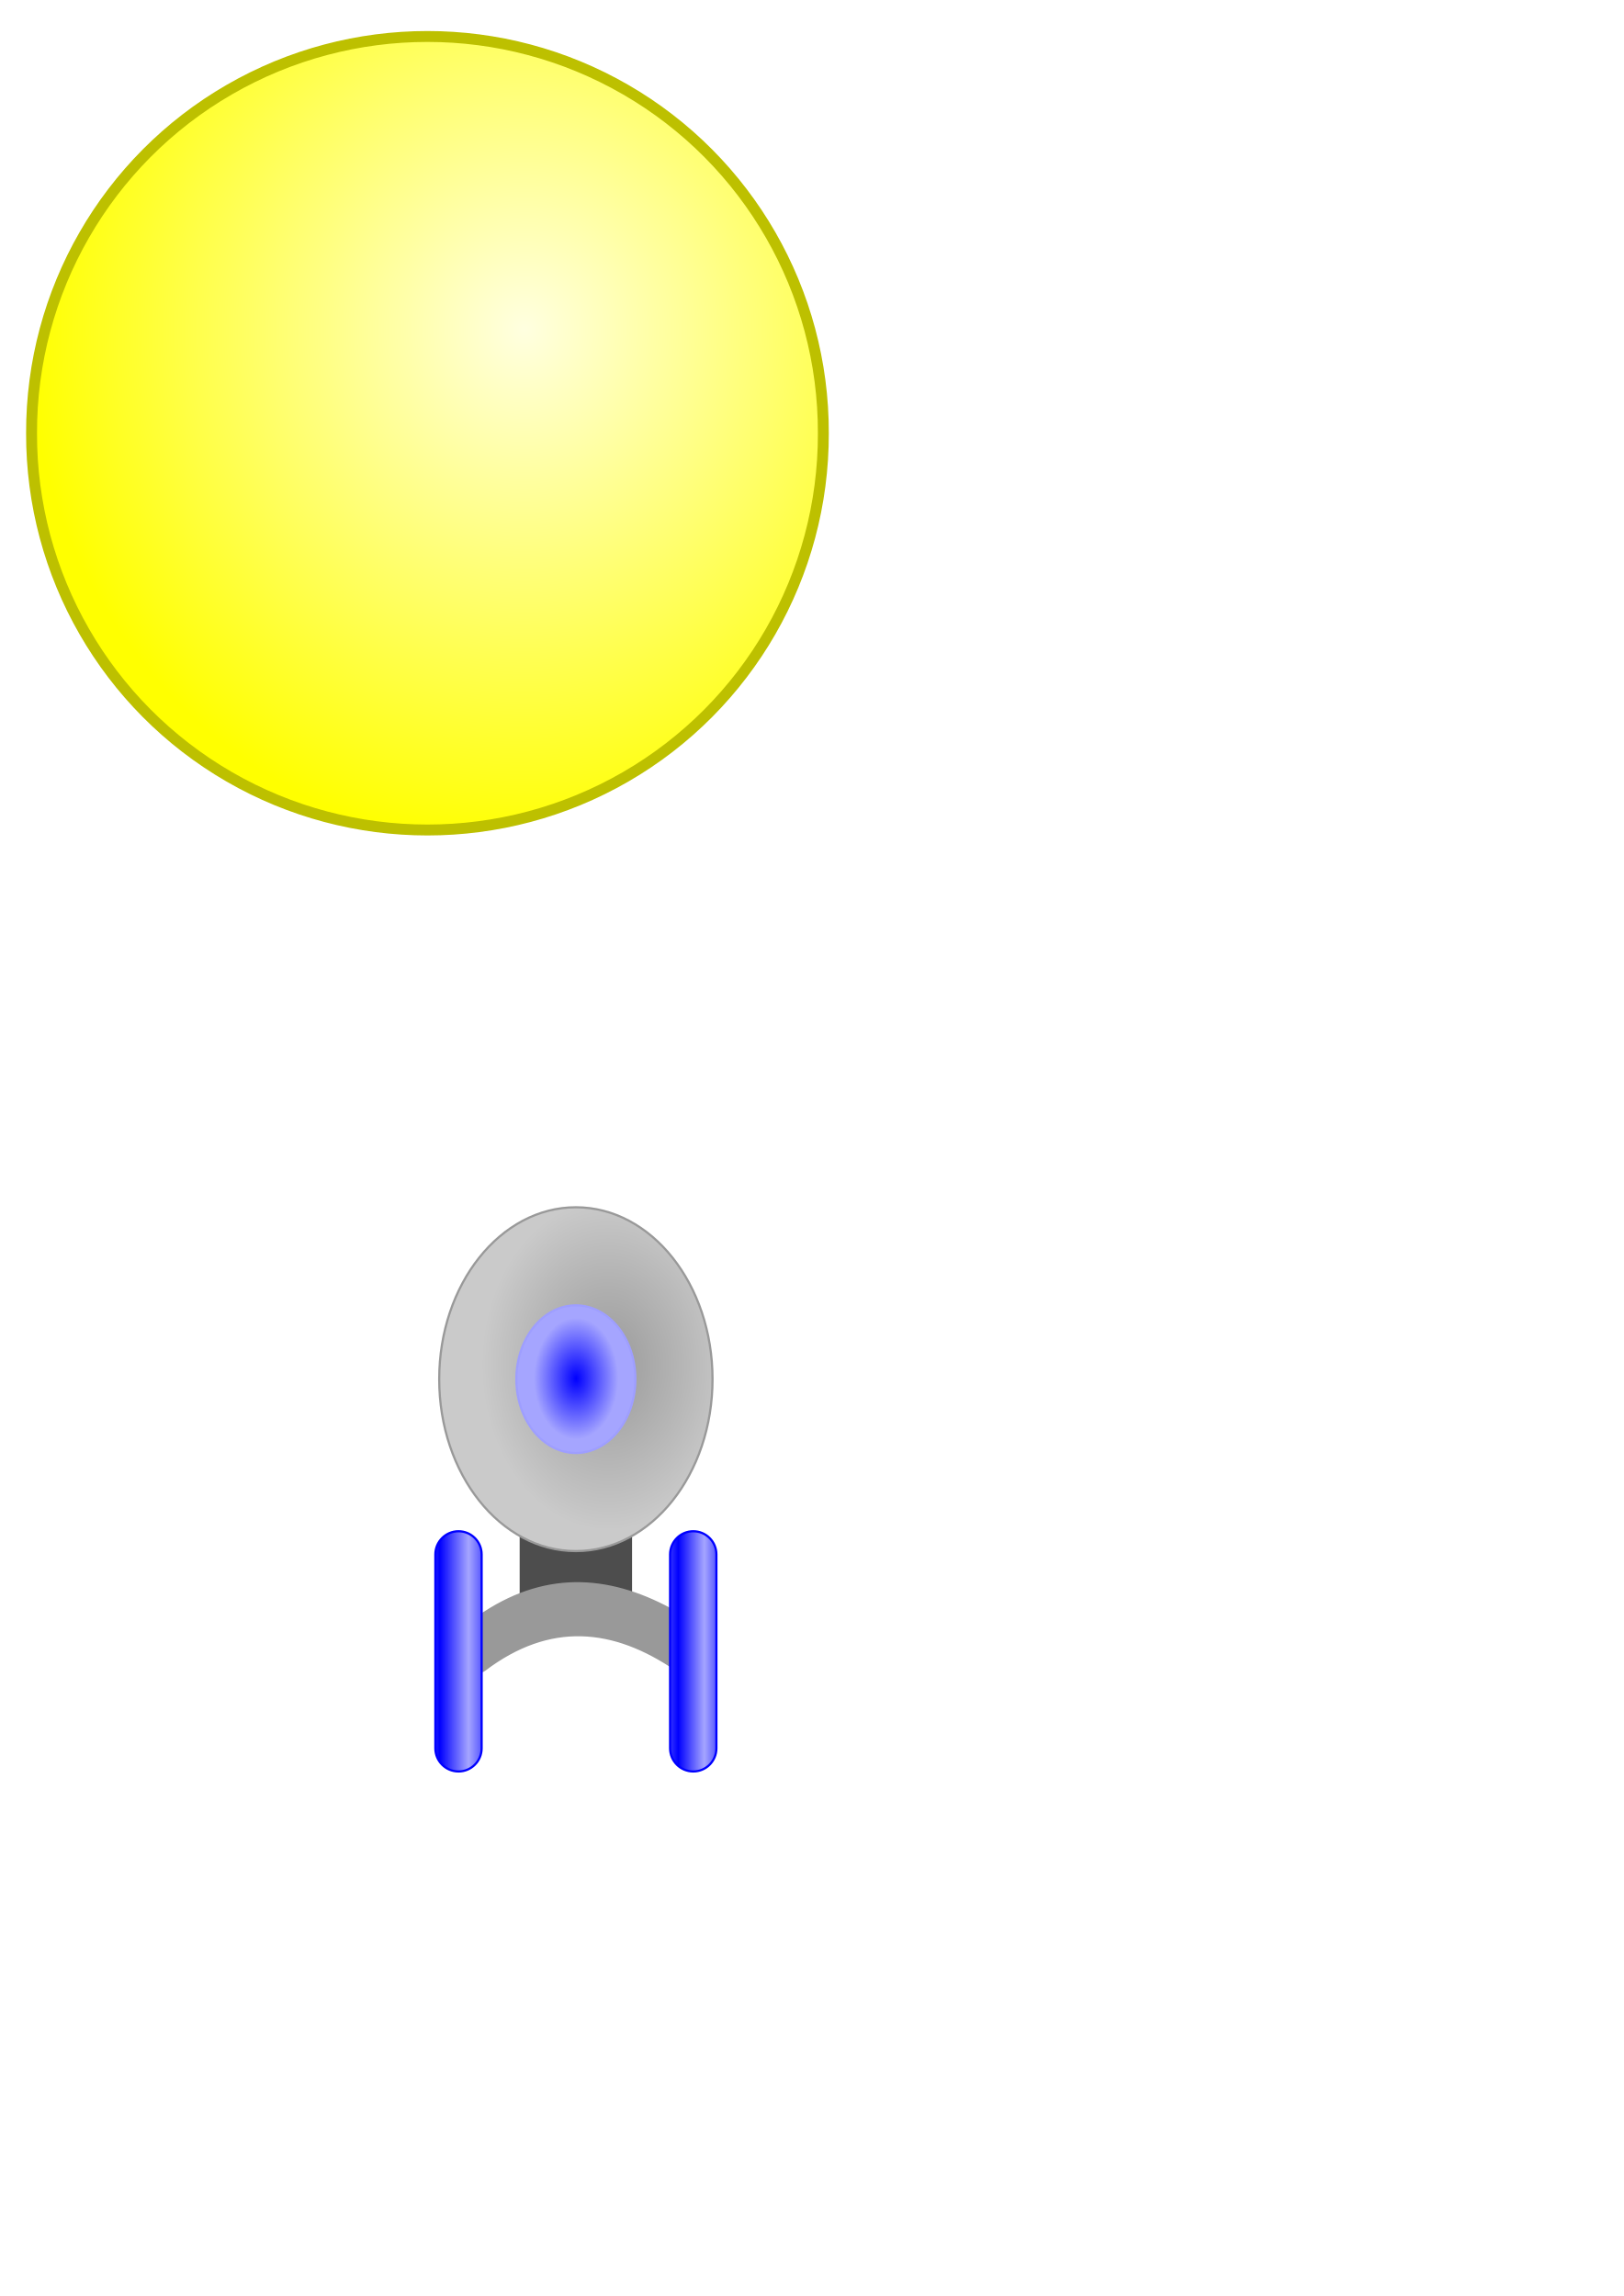
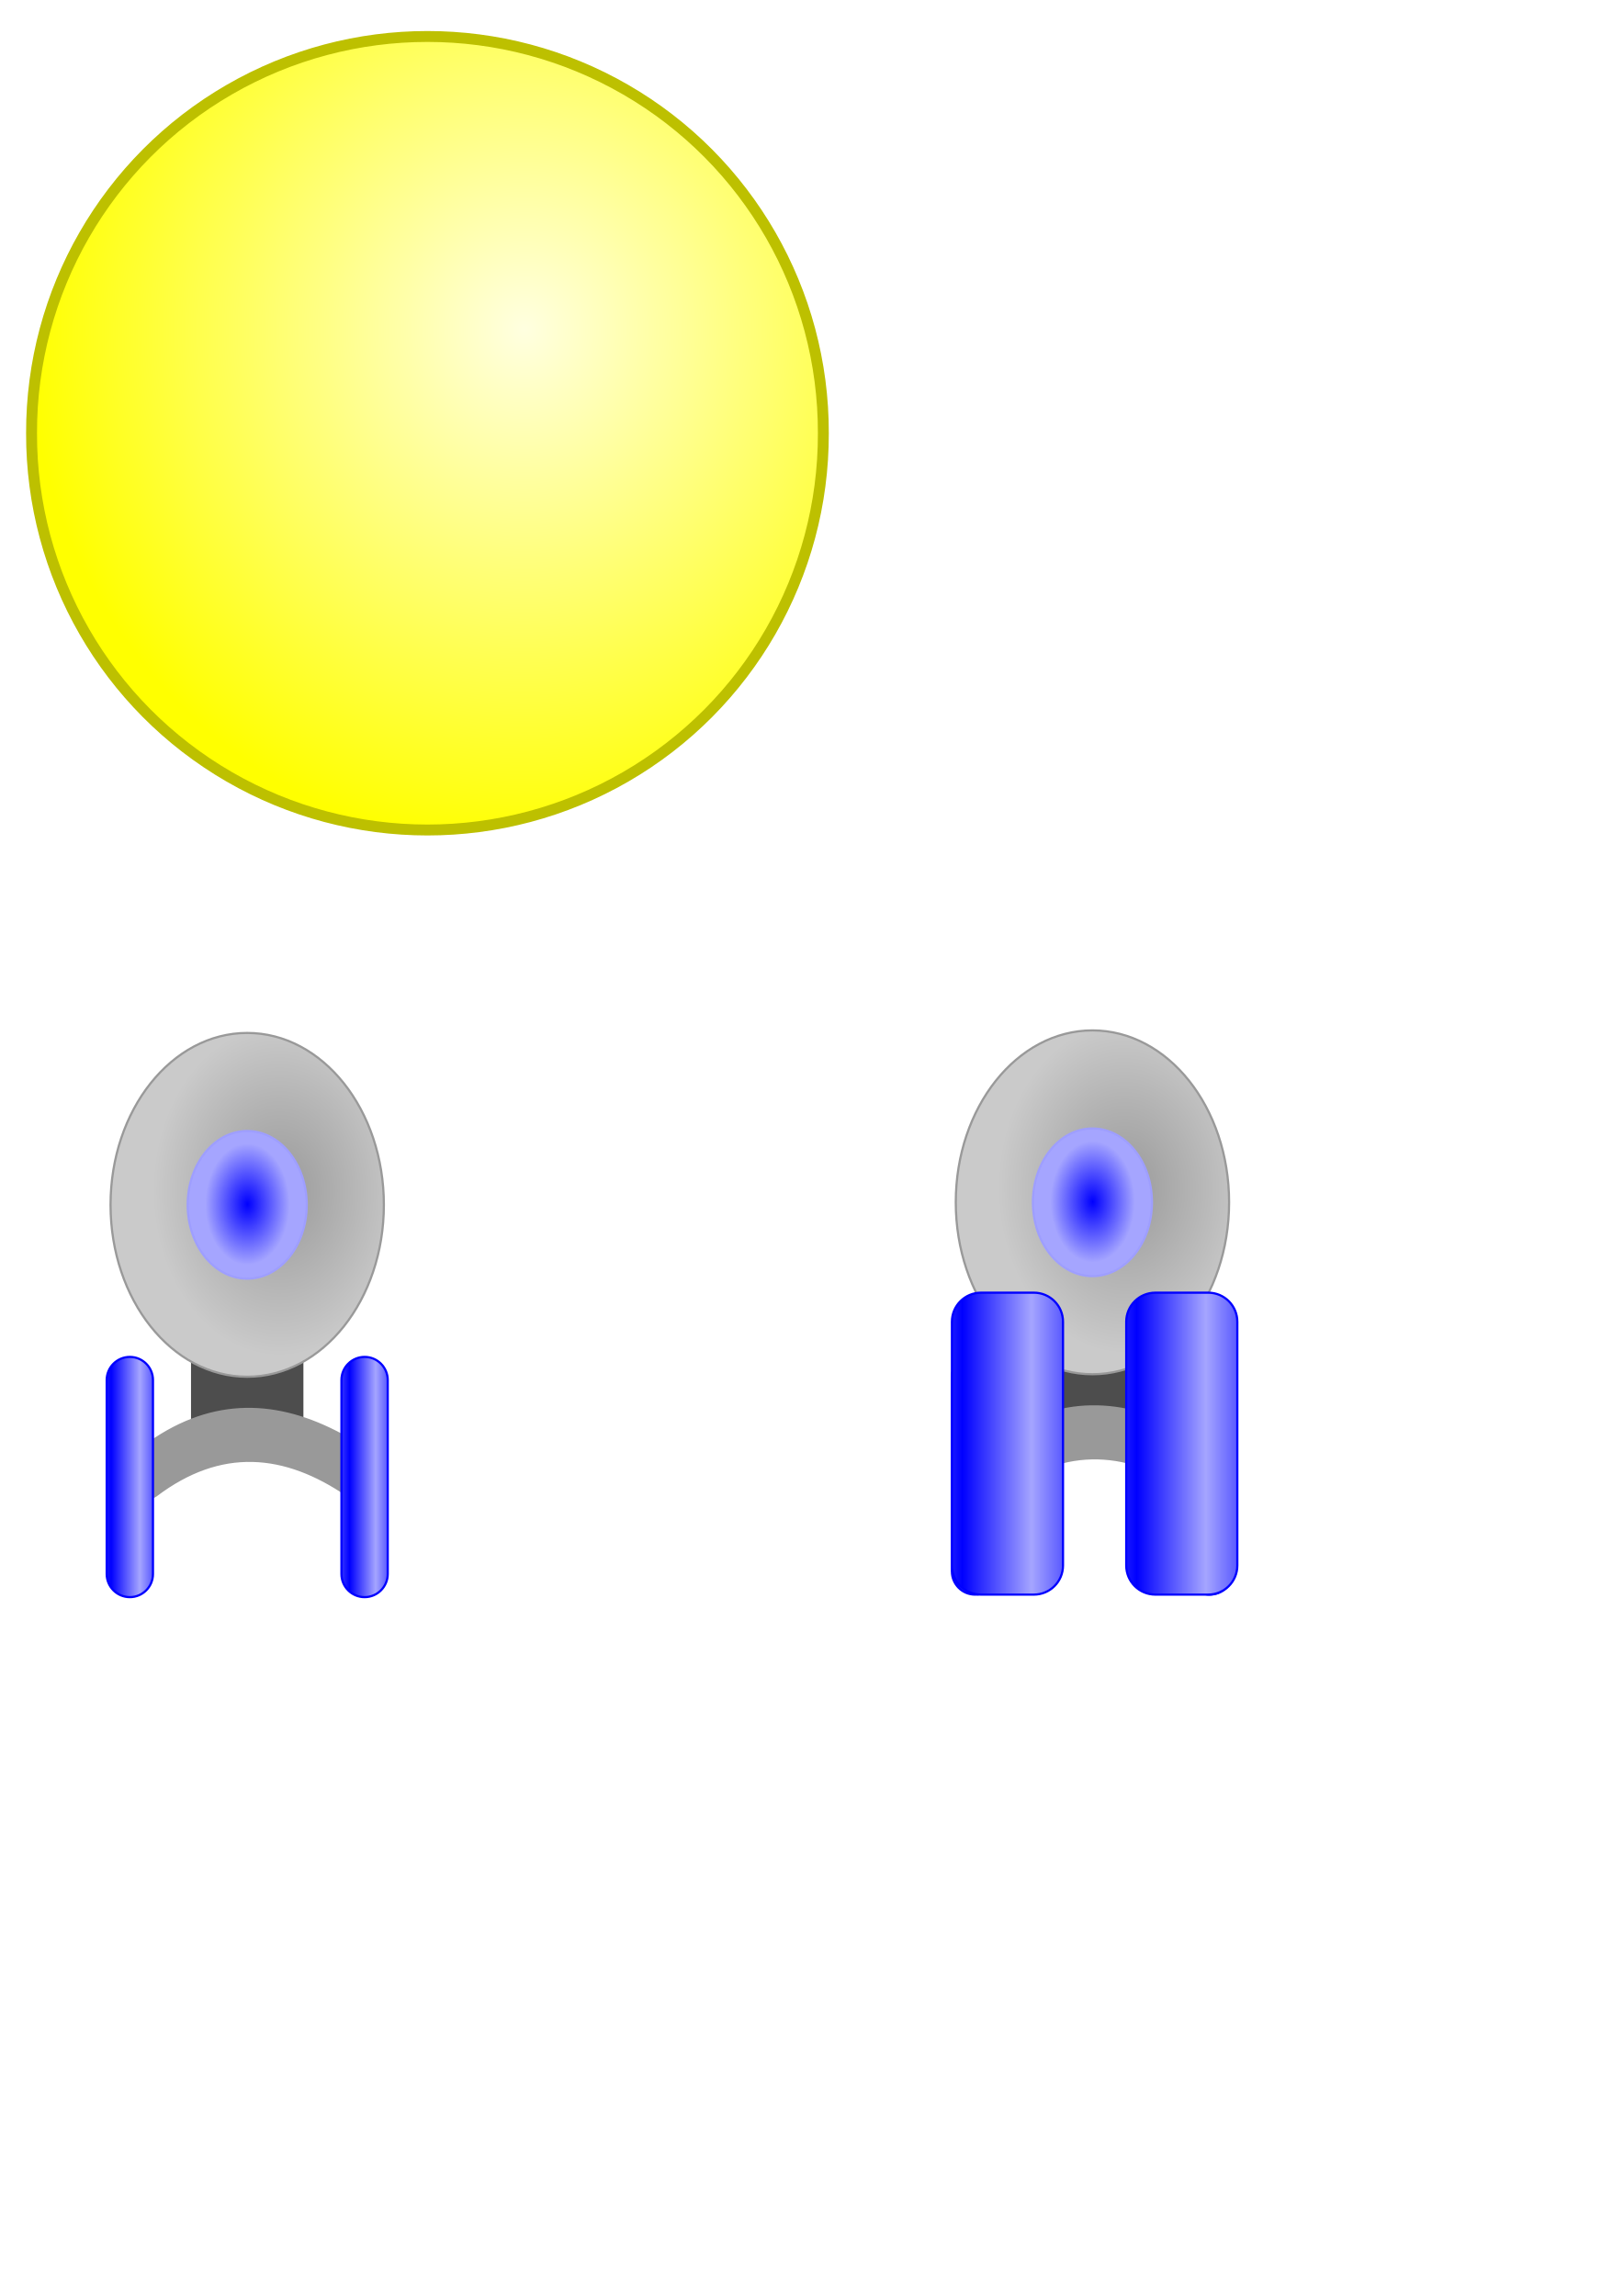
<svg xmlns="http://www.w3.org/2000/svg" xmlns:xlink="http://www.w3.org/1999/xlink" width="744.094" height="1052.362" id="svg2" version="1.1">
  <defs id="defs4">
    <linearGradient id="linearGradient3879">
      <stop style="stop-color:#999999;stop-opacity:1;" offset="0" id="stop3881" />
      <stop style="stop-color:#cacaca;stop-opacity:1;" offset="1" id="stop3883" />
    </linearGradient>
    <linearGradient id="linearGradient3863">
      <stop style="stop-color:#0000ff;stop-opacity:1;" offset="0" id="stop3865" />
      <stop style="stop-color:#a5a5ff;stop-opacity:1;" offset="1" id="stop3867" />
    </linearGradient>
    <linearGradient id="linearGradient3763">
      <stop id="stop3765" offset="0" style="stop-color:#ffffe0;stop-opacity:1;" />
      <stop id="stop3767" offset="1" style="stop-color:#ffff00;stop-opacity:1;" />
    </linearGradient>
    <linearGradient id="linearGradient3755">
      <stop style="stop-color:#ffffe0;stop-opacity:1;" offset="0" id="stop3757" />
      <stop style="stop-color:#ffff00;stop-opacity:1;" offset="1" id="stop3759" />
    </linearGradient>
    <radialGradient xlink:href="#linearGradient3763" id="radialGradient3761" cx="237.304" cy="300.599" fx="237.304" fy="300.599" r="181.929" gradientUnits="userSpaceOnUse" spreadMethod="pad" gradientTransform="matrix(1.249861,0.03332548,-0.03490853,1.309233,-48.79944,-100.8633)" />
-     <linearGradient xlink:href="#linearGradient3863" id="linearGradient3869" x1="310.836" y1="756.893" x2="322.8" y2="756.893" gradientUnits="userSpaceOnUse" spreadMethod="reflect" />
-     <linearGradient xlink:href="#linearGradient3863" id="linearGradient3877" x1="201.505" y1="757.393" x2="214.718" y2="757.393" gradientUnits="userSpaceOnUse" spreadMethod="reflect" />
-     <radialGradient xlink:href="#linearGradient3879" id="radialGradient3885" cx="279.41" cy="626.964" fx="279.41" fy="626.964" r="63.129" gradientTransform="matrix(0.9197372,-0.00303403,0.00396048,1.200579,19.94317,-126.2329)" gradientUnits="userSpaceOnUse" />
-     <radialGradient xlink:href="#linearGradient3863" id="radialGradient3895" cx="265.02" cy="631.484" fx="265.02" fy="631.484" r="63.786" gradientTransform="matrix(0.6945279,-1.3427049e-8,1.9088958e-8,1.015161,80.84623,-9.584035)" gradientUnits="userSpaceOnUse" />
+     <linearGradient id="linearGradient3879-7">
+       <stop style="stop-color:#999999;stop-opacity:1;" offset="0" id="stop3881-4" />
+       <stop style="stop-color:#cacaca;stop-opacity:1;" offset="1" id="stop3883-0" />
+     </linearGradient>
+     <linearGradient id="linearGradient3863-4">
+       <stop style="stop-color:#0000ff;stop-opacity:1;" offset="0" id="stop3865-8" />
+       <stop style="stop-color:#a5a5ff;stop-opacity:1;" offset="1" id="stop3867-8" />
+     </linearGradient>
+     <linearGradient id="linearGradient3033">
+       <stop style="stop-color:#0000ff;stop-opacity:1;" offset="0" id="stop3035" />
+       <stop style="stop-color:#a5a5ff;stop-opacity:1;" offset="1" id="stop3037" />
+     </linearGradient>
+     <radialGradient xlink:href="#linearGradient3863-4" id="radialGradient3895-4" cx="265.02" cy="631.484" fx="265.02" fy="631.484" r="63.786" gradientTransform="matrix(0.6945279,-1.3427049e-8,1.9088958e-8,1.015161,80.84623,-9.584035)" gradientUnits="userSpaceOnUse" />
+     <linearGradient id="linearGradient3040">
+       <stop style="stop-color:#0000ff;stop-opacity:1;" offset="0" id="stop3042" />
+       <stop style="stop-color:#a5a5ff;stop-opacity:1;" offset="1" id="stop3044" />
+     </linearGradient>
+     <radialGradient xlink:href="#linearGradient3879-4" id="radialGradient3885-8" cx="279.41" cy="626.964" fx="279.41" fy="626.964" r="63.129" gradientTransform="matrix(0.9197372,-0.00303403,0.00396048,1.200579,19.94317,-126.2329)" gradientUnits="userSpaceOnUse" />
+     <linearGradient id="linearGradient3879-4">
+       <stop style="stop-color:#999999;stop-opacity:1;" offset="0" id="stop3881-0" />
+       <stop style="stop-color:#cacaca;stop-opacity:1;" offset="1" id="stop3883-7" />
+     </linearGradient>
+     <linearGradient xlink:href="#linearGradient3863-3" id="linearGradient3869-6" x1="310.836" y1="756.893" x2="322.8" y2="756.893" gradientUnits="userSpaceOnUse" spreadMethod="reflect" />
+     <linearGradient id="linearGradient3863-3">
+       <stop style="stop-color:#0000ff;stop-opacity:1;" offset="0" id="stop3865-6" />
+       <stop style="stop-color:#a5a5ff;stop-opacity:1;" offset="1" id="stop3867-1" />
+     </linearGradient>
+     <linearGradient xlink:href="#linearGradient3863-3" id="linearGradient3877-5" x1="201.505" y1="757.393" x2="214.718" y2="757.393" gradientUnits="userSpaceOnUse" spreadMethod="reflect" />
+     <linearGradient id="linearGradient3155">
+       <stop style="stop-color:#0000ff;stop-opacity:1;" offset="0" id="stop3157" />
+       <stop style="stop-color:#a5a5ff;stop-opacity:1;" offset="1" id="stop3159" />
+     </linearGradient>
+     <radialGradient xlink:href="#linearGradient3863-3" id="radialGradient3895-42" cx="265.02" cy="631.484" fx="265.02" fy="631.484" r="63.786" gradientTransform="matrix(0.6945279,-1.3427049e-8,1.9088958e-8,1.015161,80.84623,-9.584035)" gradientUnits="userSpaceOnUse" />
+     <linearGradient id="linearGradient3162">
+       <stop style="stop-color:#0000ff;stop-opacity:1;" offset="0" id="stop3164" />
+       <stop style="stop-color:#a5a5ff;stop-opacity:1;" offset="1" id="stop3166" />
+     </linearGradient>
+     <radialGradient xlink:href="#linearGradient3879" id="radialGradient3232" gradientUnits="userSpaceOnUse" gradientTransform="matrix(0.9197372,-0.00303403,0.00396048,1.200579,19.94317,-126.2329)" cx="279.41" cy="626.964" fx="279.41" fy="626.964" r="63.129" />
+     <linearGradient xlink:href="#linearGradient3863" id="linearGradient3234" gradientUnits="userSpaceOnUse" spreadMethod="reflect" x1="310.836" y1="756.893" x2="322.8" y2="756.893" />
+     <linearGradient xlink:href="#linearGradient3863" id="linearGradient3236" gradientUnits="userSpaceOnUse" spreadMethod="reflect" x1="201.505" y1="757.393" x2="214.718" y2="757.393" />
+     <radialGradient xlink:href="#linearGradient3863" id="radialGradient3238" gradientUnits="userSpaceOnUse" gradientTransform="matrix(0.6945279,-1.3427049e-8,1.9088958e-8,1.015161,80.84623,-9.584035)" cx="265.02" cy="631.484" fx="265.02" fy="631.484" r="63.786" />
+     <linearGradient xlink:href="#linearGradient3863-3-5" id="linearGradient3877-5-6" x1="201.505" y1="757.393" x2="214.718" y2="757.393" gradientUnits="userSpaceOnUse" spreadMethod="reflect" />
+     <linearGradient id="linearGradient3863-3-5">
+       <stop style="stop-color:#0000ff;stop-opacity:1;" offset="0" id="stop3865-6-7" />
+       <stop style="stop-color:#a5a5ff;stop-opacity:1;" offset="1" id="stop3867-1-5" />
+     </linearGradient>
+     <linearGradient gradientTransform="translate(55.20484,124.4508)" y2="757.393" x2="214.718" y1="757.393" x1="201.505" spreadMethod="reflect" gradientUnits="userSpaceOnUse" id="linearGradient3255" xlink:href="#linearGradient3863-3-5" />
+     <linearGradient xlink:href="#linearGradient3863-3-2" id="linearGradient3877-5-1" x1="201.505" y1="757.393" x2="214.718" y2="757.393" gradientUnits="userSpaceOnUse" spreadMethod="reflect" />
+     <linearGradient id="linearGradient3863-3-2">
+       <stop style="stop-color:#0000ff;stop-opacity:1;" offset="0" id="stop3865-6-0" />
+       <stop style="stop-color:#a5a5ff;stop-opacity:1;" offset="1" id="stop3867-1-0" />
+     </linearGradient>
+     <linearGradient gradientTransform="matrix(1.799902,0,0,1.256881,-168.0689,-205.0377)" y2="757.393" x2="214.718" y1="757.393" x1="201.505" spreadMethod="reflect" gradientUnits="userSpaceOnUse" id="linearGradient3255-1" xlink:href="#linearGradient3863-3-2" />
+     <linearGradient gradientTransform="matrix(1.799902,0,0,1.256881,-240.1443,-74.93011)" y2="757.393" x2="214.718" y1="757.393" x1="201.505" spreadMethod="reflect" gradientUnits="userSpaceOnUse" id="linearGradient3255-1-0" xlink:href="#linearGradient3863-3-2-7" />
+     <linearGradient id="linearGradient3863-3-2-7">
+       <stop style="stop-color:#0000ff;stop-opacity:1;" offset="0" id="stop3865-6-0-1" />
+       <stop style="stop-color:#a5a5ff;stop-opacity:1;" offset="1" id="stop3867-1-0-7" />
+     </linearGradient>
+     <linearGradient y2="757.393" x2="214.718" y1="757.393" x1="201.505" spreadMethod="reflect" gradientTransform="matrix(1.799902,0,0,1.256881,-60.48763,-205.0378)" gradientUnits="userSpaceOnUse" id="linearGradient3306" xlink:href="#linearGradient3863-3-2-7" />
+     <radialGradient xlink:href="#linearGradient3879-4" id="radialGradient3335" gradientUnits="userSpaceOnUse" gradientTransform="matrix(0.9197372,-0.00303403,0.00396048,1.200579,19.94317,-126.2329)" cx="279.41" cy="626.964" fx="279.41" fy="626.964" r="63.129" />
+     <linearGradient xlink:href="#linearGradient3863-3" id="linearGradient3337" gradientUnits="userSpaceOnUse" spreadMethod="reflect" x1="310.836" y1="756.893" x2="322.8" y2="756.893" />
+     <linearGradient xlink:href="#linearGradient3863-3" id="linearGradient3339" gradientUnits="userSpaceOnUse" spreadMethod="reflect" x1="201.505" y1="757.393" x2="214.718" y2="757.393" />
+     <radialGradient xlink:href="#linearGradient3863-3" id="radialGradient3341" gradientUnits="userSpaceOnUse" gradientTransform="matrix(0.6945279,-1.3427049e-8,1.9088958e-8,1.015161,80.84623,-9.584035)" cx="265.02" cy="631.484" fx="265.02" fy="631.484" r="63.786" />
+     <linearGradient xlink:href="#linearGradient3863-3-2" id="linearGradient3343" gradientUnits="userSpaceOnUse" gradientTransform="matrix(1.799902,0,0,1.256881,-168.0689,-209.0377)" spreadMethod="reflect" x1="201.505" y1="757.393" x2="214.718" y2="757.393" />
+     <linearGradient xlink:href="#linearGradient3863-3-2-7" id="linearGradient3345" gradientUnits="userSpaceOnUse" gradientTransform="matrix(1.799902,0,0,1.256881,-60.48763,-209.0378)" spreadMethod="reflect" x1="201.505" y1="757.393" x2="214.718" y2="757.393" />
+     <linearGradient xlink:href="#linearGradient3863-3-2" id="linearGradient4127" gradientUnits="userSpaceOnUse" gradientTransform="matrix(2.399903,0,0,1.256881,-279.2877,-208.5732)" spreadMethod="reflect" x1="201.505" y1="757.393" x2="214.718" y2="757.393" />
+     <linearGradient xlink:href="#linearGradient3863-3-2-8" id="linearGradient4127-3" gradientUnits="userSpaceOnUse" gradientTransform="matrix(2.399903,0,0,1.256881,-279.2877,-208.5732)" spreadMethod="reflect" x1="201.505" y1="757.393" x2="214.718" y2="757.393" />
+     <linearGradient id="linearGradient3863-3-2-8">
+       <stop style="stop-color:#0000ff;stop-opacity:1;" offset="0" id="stop3865-6-0-0" />
+       <stop style="stop-color:#a5a5ff;stop-opacity:1;" offset="1" id="stop3867-1-0-8" />
+     </linearGradient>
+     <linearGradient y2="757.393" x2="214.718" y1="757.393" x1="201.505" spreadMethod="reflect" gradientTransform="matrix(2.399903,0,0,1.256881,-199.4029,-208.5733)" gradientUnits="userSpaceOnUse" id="linearGradient4144" xlink:href="#linearGradient3863-3-2-8" />
  </defs>
  <g id="layer1">
-     <rect style="fill:#4d4d4d;stroke:#4d4d4d;stroke-width:1;stroke-linecap:round;stroke-linejoin:miter;stroke-miterlimit:4;stroke-opacity:1;stroke-dasharray:none;stroke-dashoffset:0" id="rect3801" width="50.508" height="73.741" x="238.649" y="671.535" ry="10.607" />
    <path style="fill:url(#radialGradient3761);fill-opacity:1;stroke:#bdc000;stroke-width:5;stroke-linecap:round;stroke-linejoin:miter;stroke-miterlimit:4;stroke-opacity:1;stroke-dasharray:none;stroke-dashoffset:0" id="path2985" d="m 374.286,348.076 a 181.429,181.429 0 1 1 -362.857,0 181.429,181.429 0 1 1 362.857,0 z" transform="translate(3.030458,-149.5026)" />
-     <path style="fill:url(#radialGradient3885);stroke:#999999;stroke-width:1;stroke-linecap:round;stroke-linejoin:miter;stroke-miterlimit:4;stroke-opacity:1;stroke-dasharray:none;stroke-dashoffset:0;fill-opacity:1" id="path3777" d="m 327.289,632.139 a 62.629,78.792 0 1 1 -125.259,0 62.629,78.792 0 1 1 125.259,0 z" transform="translate(-0.7575989,0)" />
-     <path style="fill:#999999;stroke:#999999;stroke-width:1;stroke-linecap:round;stroke-linejoin:miter;stroke-miterlimit:4;stroke-opacity:1;stroke-dashoffset:0" d="m 222.082,739.114 c 29.294,-19.077 58.589,-16.717 87.883,0 5.104,2.912 10.607,4.731 10.607,10.607 l 0,5.051 c 0,5.876 -5.761,13.931 -10.607,10.607 -28.855,-19.796 -58.087,-22.592 -87.883,0 -4.682,3.55 -10.607,-4.731 -10.607,-10.607 l 0,-5.051 c 0,-5.876 5.683,-7.4 10.607,-10.607 z" id="rect3799" />
-     <rect style="fill:url(#linearGradient3869);stroke:#0000ff;stroke-width:1;stroke-linecap:round;stroke-linejoin:miter;stroke-miterlimit:4;stroke-opacity:1;stroke-dasharray:none;stroke-dashoffset:0;fill-opacity:1" id="rect3779" width="21.213" height="110.107" x="307.086" y="701.839" ry="10.607" />
-     <rect style="fill:url(#linearGradient3877);stroke:#0000ff;stroke-width:1;stroke-linecap:round;stroke-linejoin:miter;stroke-miterlimit:4;stroke-opacity:1;stroke-dasharray:none;stroke-dashoffset:0;fill-opacity:1" id="rect3779-1" width="21.213" height="110.107" x="199.505" y="701.839" ry="10.607" />
-     <path style="fill:url(#radialGradient3895);stroke:#9e9eff;stroke-width:2.312;stroke-linecap:round;stroke-linejoin:miter;stroke-miterlimit:4;stroke-opacity:1;stroke-dasharray:none;stroke-dashoffset:0;fill-opacity:1" id="path3777-7" d="m 327.289,632.139 a 62.629,78.792 0 1 1 -125.259,0 62.629,78.792 0 1 1 125.259,0 z" transform="matrix(0.4354839,0,0,0.4294872,148.6472,360.6432)" />
+     <g id="g3126" transform="translate(-150.6137,-79.90307)">
+       <g id="g3006">
+         <rect style="fill:#4d4d4d;stroke:#4d4d4d;stroke-width:1;stroke-linecap:round;stroke-linejoin:miter;stroke-miterlimit:4;stroke-opacity:1;stroke-dasharray:none;stroke-dashoffset:0" id="rect3801" width="50.508" height="73.741" x="238.649" y="671.535" ry="10.607" />
+         <path style="fill:url(#radialGradient3232);fill-opacity:1;stroke:#999999;stroke-width:1;stroke-linecap:round;stroke-linejoin:miter;stroke-miterlimit:4;stroke-opacity:1;stroke-dasharray:none;stroke-dashoffset:0" id="path3777" d="m 327.289,632.139 c 0,43.516 -28.04,78.792 -62.629,78.792 -34.589,0 -62.629,-35.276 -62.629,-78.792 0,-43.516 28.04,-78.792 62.629,-78.792 34.589,0 62.629,35.276 62.629,78.792 z" transform="translate(-0.7575989,0)" />
+         <path style="fill:#999999;stroke:#999999;stroke-width:1;stroke-linecap:round;stroke-linejoin:miter;stroke-miterlimit:4;stroke-opacity:1;stroke-dashoffset:0" d="m 222.082,739.114 c 29.294,-19.077 58.589,-16.717 87.883,0 5.104,2.912 10.607,4.731 10.607,10.607 l 0,5.051 c 0,5.876 -5.761,13.931 -10.607,10.607 -28.855,-19.796 -58.087,-22.592 -87.883,0 -4.682,3.55 -10.607,-4.731 -10.607,-10.607 l 0,-5.051 c 0,-5.876 5.683,-7.4 10.607,-10.607 z" id="rect3799" />
+         <rect style="fill:url(#linearGradient3234);fill-opacity:1;stroke:#0000ff;stroke-width:1;stroke-linecap:round;stroke-linejoin:miter;stroke-miterlimit:4;stroke-opacity:1;stroke-dasharray:none;stroke-dashoffset:0" id="rect3779" width="21.213" height="110.107" x="307.086" y="701.839" ry="10.607" />
+         <rect style="fill:url(#linearGradient3236);fill-opacity:1;stroke:#0000ff;stroke-width:1;stroke-linecap:round;stroke-linejoin:miter;stroke-miterlimit:4;stroke-opacity:1;stroke-dasharray:none;stroke-dashoffset:0" id="rect3779-1" width="21.213" height="110.107" x="199.505" y="701.839" ry="10.607" />
+         <path style="fill:url(#radialGradient3238);fill-opacity:1;stroke:#9e9eff;stroke-width:2.312;stroke-linecap:round;stroke-linejoin:miter;stroke-miterlimit:4;stroke-opacity:1;stroke-dasharray:none;stroke-dashoffset:0" id="path3777-7" d="m 327.289,632.139 c 0,43.516 -28.04,78.792 -62.629,78.792 -34.589,0 -62.629,-35.276 -62.629,-78.792 0,-43.516 28.04,-78.792 62.629,-78.792 34.589,0 62.629,35.276 62.629,78.792 z" transform="matrix(0.4354839,0,0,0.4294872,148.6472,360.6432)" />
+       </g>
+       <rect ry="0" y="538.146" x="119.402" height="289" width="289" id="rect3108" style="fill:none;stroke:none" />
+     </g>
+     <g id="g3347">
+       <g transform="translate(236.7292,-81.06476)" id="g3006-9">
+         <rect style="fill:#4d4d4d;stroke:#4d4d4d;stroke-width:1;stroke-linecap:round;stroke-linejoin:miter;stroke-miterlimit:4;stroke-opacity:1;stroke-dasharray:none;stroke-dashoffset:0" id="rect3801-7" width="50.508" height="73.741" x="238.649" y="671.535" ry="10.607" />
+         <path style="fill:url(#radialGradient3335);fill-opacity:1;stroke:#999999;stroke-width:1;stroke-linecap:round;stroke-linejoin:miter;stroke-miterlimit:4;stroke-opacity:1;stroke-dasharray:none;stroke-dashoffset:0" id="path3777-3" d="m 327.289,632.139 c 0,43.516 -28.04,78.792 -62.629,78.792 -34.589,0 -62.629,-35.276 -62.629,-78.792 0,-43.516 28.04,-78.792 62.629,-78.792 34.589,0 62.629,35.276 62.629,78.792 z" transform="translate(-0.7575989,0)" />
+         <path style="fill:#999999;stroke:#999999;stroke-width:1;stroke-linecap:round;stroke-linejoin:miter;stroke-miterlimit:4;stroke-opacity:1;stroke-dashoffset:0" d="m 222.082,739.114 c 29.294,-19.077 58.589,-16.717 87.883,0 5.104,2.912 10.607,4.731 10.607,10.607 l 0,5.051 c 0,5.876 -5.761,13.931 -10.607,10.607 -28.855,-19.796 -58.087,-22.592 -87.883,0 -4.682,3.55 -10.607,-4.731 -10.607,-10.607 l 0,-5.051 c 0,-5.876 5.683,-7.4 10.607,-10.607 z" id="rect3799-7" />
+         <rect style="fill:url(#linearGradient3337);fill-opacity:1;stroke:#0000ff;stroke-width:1;stroke-linecap:round;stroke-linejoin:miter;stroke-miterlimit:4;stroke-opacity:1;stroke-dasharray:none;stroke-dashoffset:0" id="rect3779-2" width="21.213" height="110.107" x="307.086" y="701.839" ry="10.607" />
+         <rect style="fill:url(#linearGradient3339);fill-opacity:1;stroke:#0000ff;stroke-width:1;stroke-linecap:round;stroke-linejoin:miter;stroke-miterlimit:4;stroke-opacity:1;stroke-dasharray:none;stroke-dashoffset:0" id="rect3779-1-6" width="21.213" height="110.107" x="199.505" y="701.839" ry="10.607" />
+         <path style="fill:url(#radialGradient3341);fill-opacity:1;stroke:#9e9eff;stroke-width:2.312;stroke-linecap:round;stroke-linejoin:miter;stroke-miterlimit:4;stroke-opacity:1;stroke-dasharray:none;stroke-dashoffset:0" id="path3777-7-0" d="m 327.289,632.139 c 0,43.516 -28.04,78.792 -62.629,78.792 -34.589,0 -62.629,-35.276 -62.629,-78.792 0,-43.516 28.04,-78.792 62.629,-78.792 34.589,0 62.629,35.276 62.629,78.792 z" transform="matrix(0.4354839,0,0,0.4294872,148.6472,360.6432)" />
+         <rect style="fill:url(#linearGradient4127);fill-opacity:1;stroke:#0000ff;stroke-width:1;stroke-linecap:round;stroke-linejoin:miter;stroke-miterlimit:4;stroke-opacity:1;stroke-dasharray:none;stroke-dashoffset:0" id="rect3779-1-6-46" width="50.91" height="138.391" x="199.505" y="673.555" ry="13.331" />
+         <rect style="fill:url(#linearGradient4144);fill-opacity:1;stroke:#0000ff;stroke-width:1;stroke-linecap:round;stroke-linejoin:miter;stroke-miterlimit:4;stroke-opacity:1;stroke-dasharray:none;stroke-dashoffset:0" id="rect3779-1-6-46-8" width="50.91" height="138.391" x="279.39" y="673.555" ry="13.331" />
+       </g>
+       <rect ry="0" y="458.849" x="356.132" height="289" width="289" id="rect3108-1" style="fill:none;stroke:none" />
+     </g>
  </g>
</svg>
